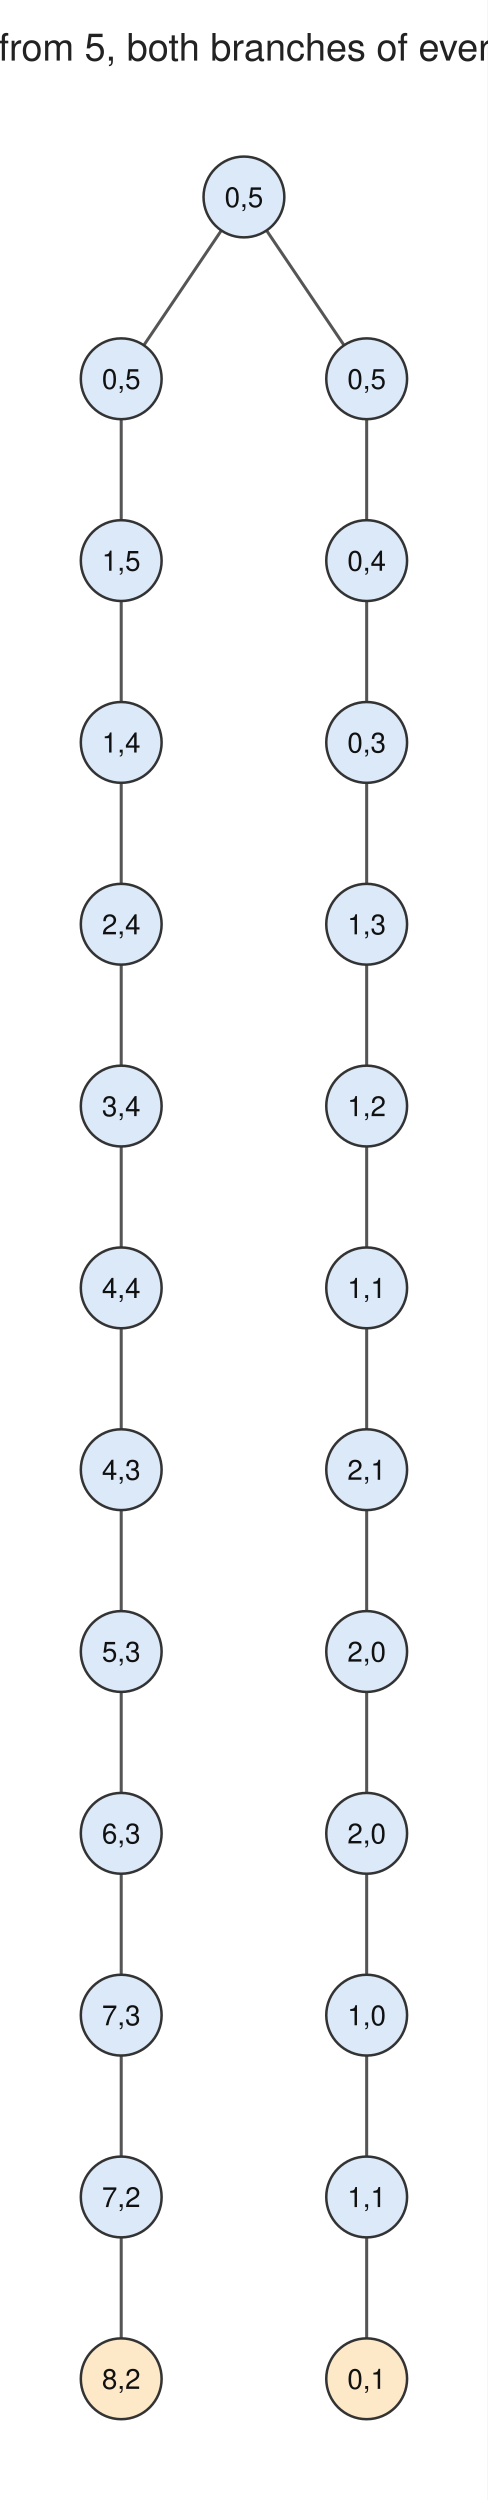
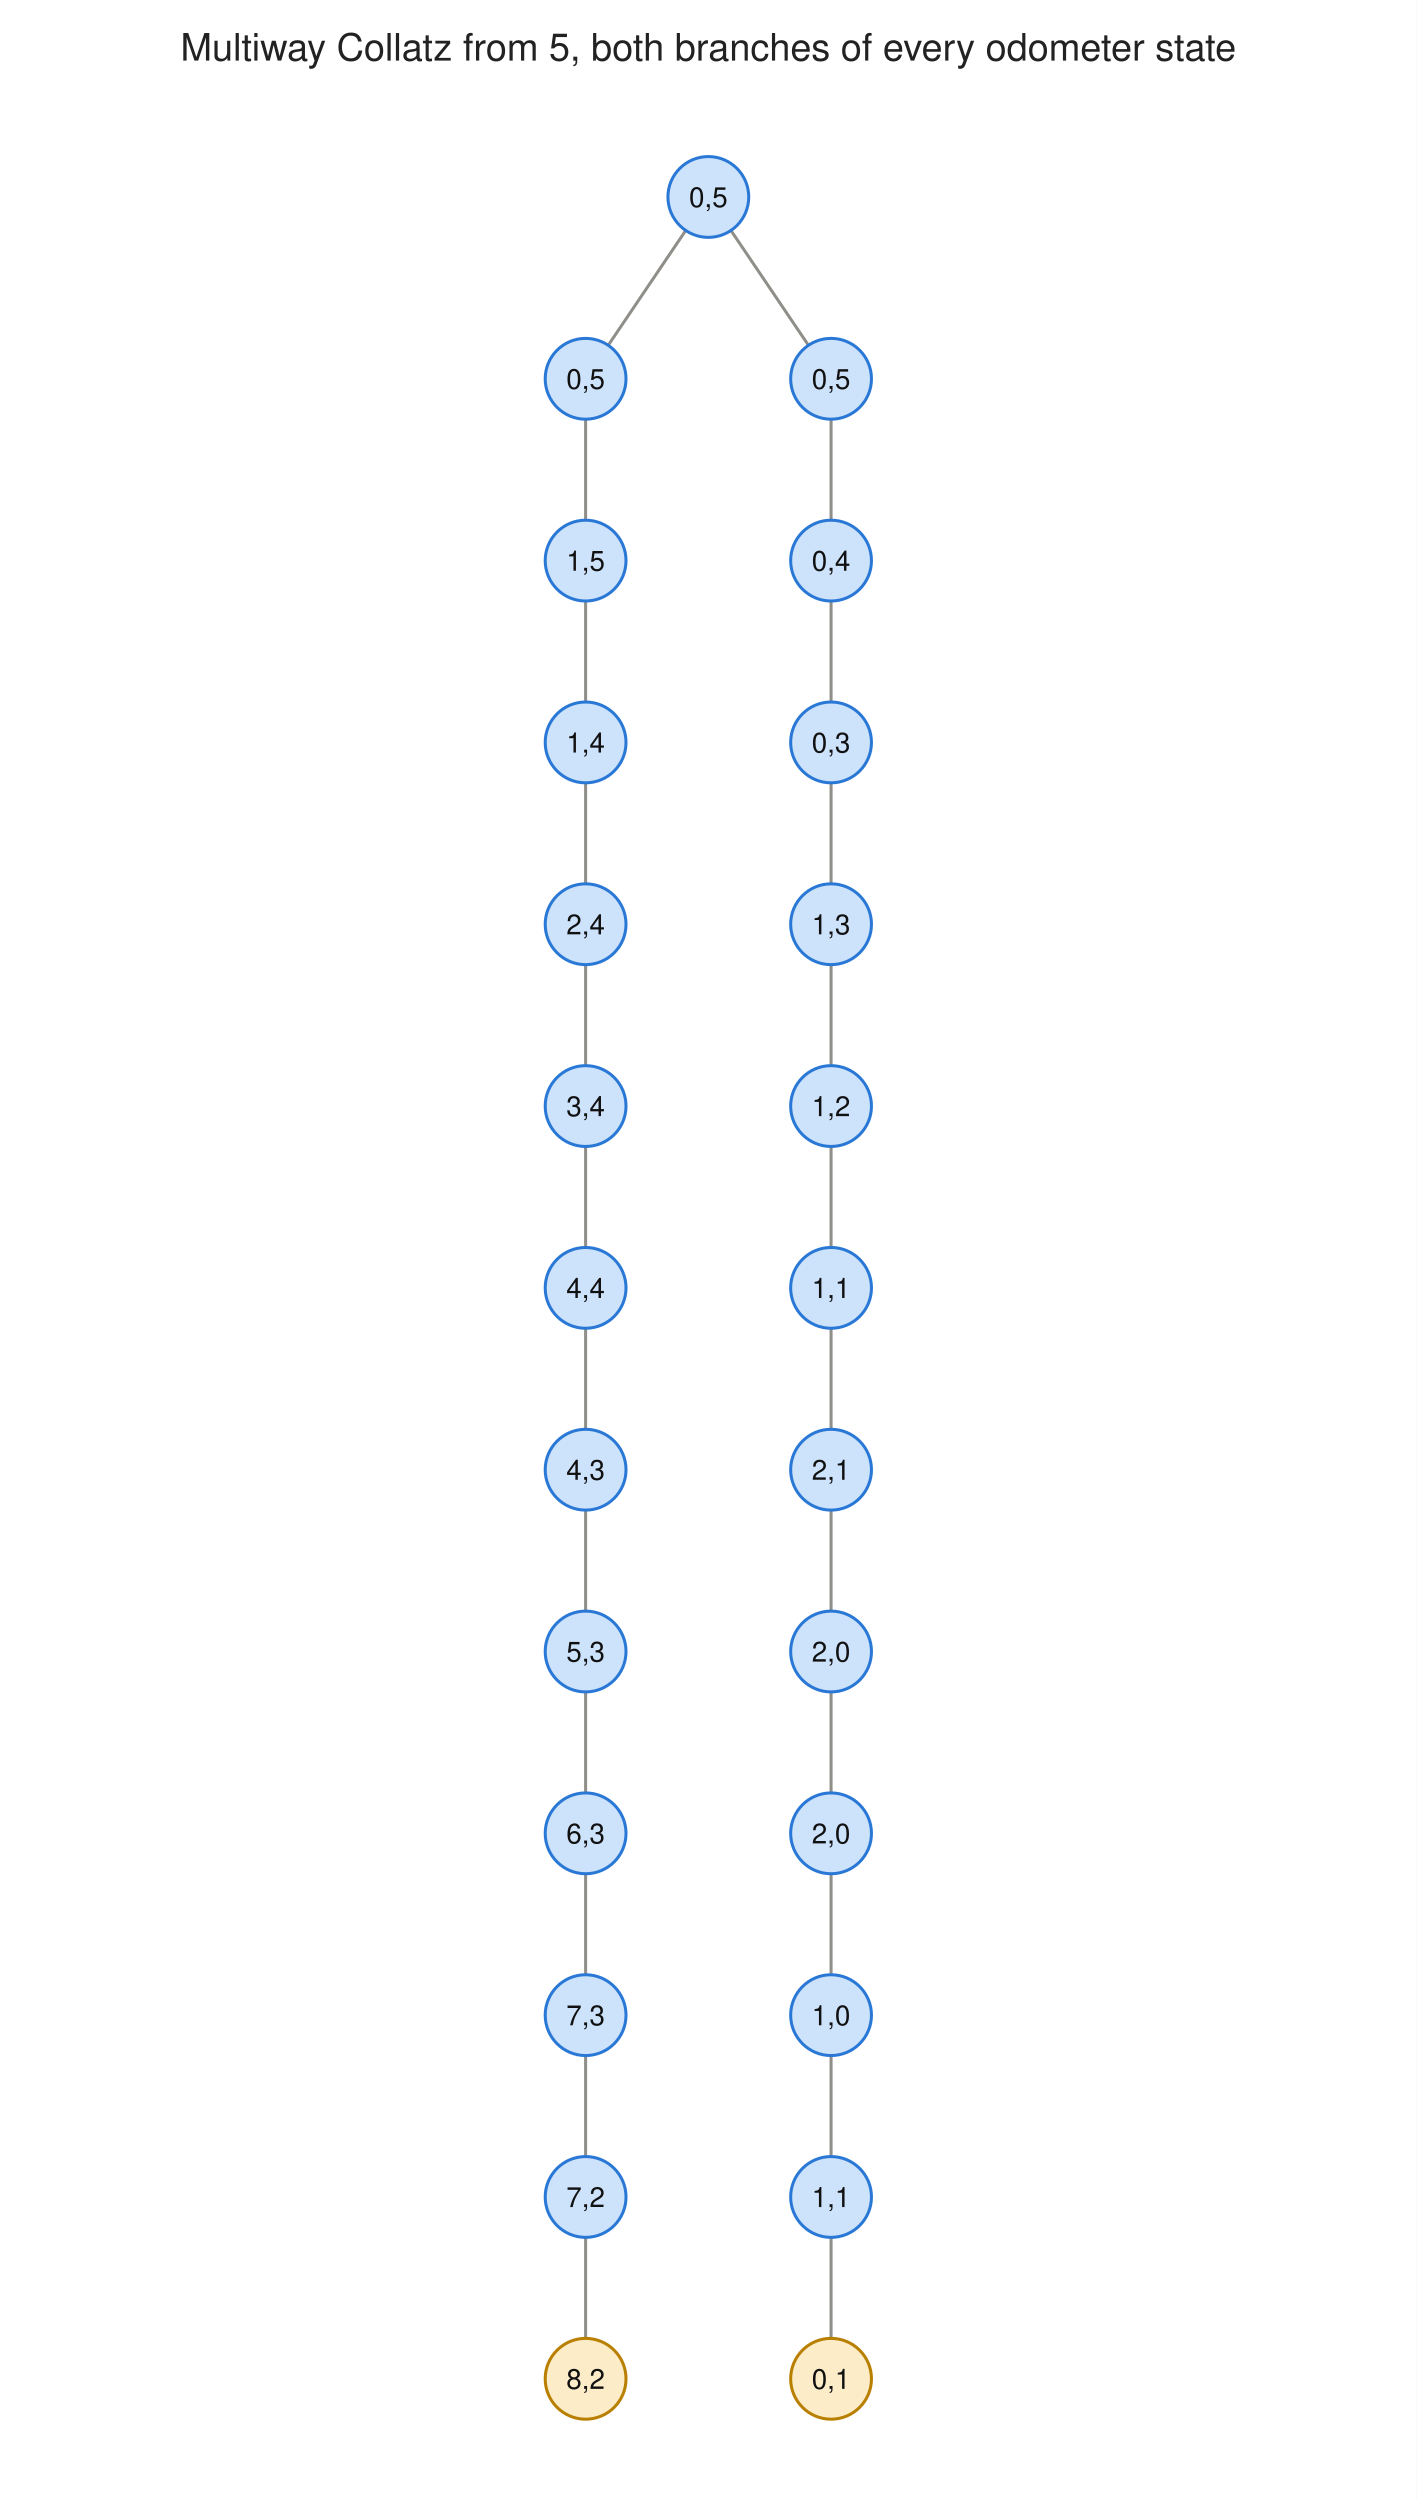
- <svg xmlns="http://www.w3.org/2000/svg" width="193" height="990" viewBox="0 0 193 990" font-family="Helvetica, Arial, sans-serif">
+ <svg xmlns="http://www.w3.org/2000/svg" width="561" height="990" viewBox="0 0 561 990" font-family="Helvetica, Arial, sans-serif">
  <defs>
    <marker id="arrow" viewBox="0 0 10 10" refX="9" refY="5" markerWidth="7" markerHeight="7" orient="auto-start-reverse">
-       <path d="M 0 0 L 10 5 L 0 10 z" fill="#555" />
+       <path d="M 0 0 L 10 5 L 0 10 z" fill="#8f8e88" />
    </marker>
  </defs>
-   <rect width="193" height="990" fill="white" />
-   <text x="96.6" y="24" text-anchor="middle" font-size="15" fill="#222">Multiway Collatz from 5, both branches of every odometer state</text>
-   <line x1="96.6" y1="78.0" x2="48.0" y2="150.0" stroke="#555" stroke-width="1.2" marker-end="url(#arrow)" />
-   <line x1="96.6" y1="78.0" x2="145.2" y2="150.0" stroke="#555" stroke-width="1.2" marker-end="url(#arrow)" />
-   <line x1="48.0" y1="150.0" x2="48.0" y2="222.0" stroke="#555" stroke-width="1.2" marker-end="url(#arrow)" />
-   <line x1="145.2" y1="150.0" x2="145.2" y2="222.0" stroke="#555" stroke-width="1.2" marker-end="url(#arrow)" />
-   <line x1="48.0" y1="222.0" x2="48.0" y2="294.0" stroke="#555" stroke-width="1.2" marker-end="url(#arrow)" />
-   <line x1="145.2" y1="222.0" x2="145.2" y2="294.0" stroke="#555" stroke-width="1.2" marker-end="url(#arrow)" />
-   <line x1="48.0" y1="294.0" x2="48.0" y2="366.0" stroke="#555" stroke-width="1.2" marker-end="url(#arrow)" />
-   <line x1="145.2" y1="294.0" x2="145.2" y2="366.0" stroke="#555" stroke-width="1.2" marker-end="url(#arrow)" />
-   <line x1="48.0" y1="366.0" x2="48.0" y2="438.0" stroke="#555" stroke-width="1.2" marker-end="url(#arrow)" />
-   <line x1="145.2" y1="366.0" x2="145.2" y2="438.0" stroke="#555" stroke-width="1.2" marker-end="url(#arrow)" />
-   <line x1="48.0" y1="438.0" x2="48.0" y2="510.0" stroke="#555" stroke-width="1.2" marker-end="url(#arrow)" />
-   <line x1="145.2" y1="438.0" x2="145.2" y2="510.0" stroke="#555" stroke-width="1.2" marker-end="url(#arrow)" />
-   <line x1="48.0" y1="510.0" x2="48.0" y2="582.0" stroke="#555" stroke-width="1.2" marker-end="url(#arrow)" />
-   <line x1="145.2" y1="510.0" x2="145.2" y2="582.0" stroke="#555" stroke-width="1.2" marker-end="url(#arrow)" />
-   <line x1="48.0" y1="582.0" x2="48.0" y2="654.0" stroke="#555" stroke-width="1.2" marker-end="url(#arrow)" />
-   <line x1="145.2" y1="582.0" x2="145.2" y2="654.0" stroke="#555" stroke-width="1.2" marker-end="url(#arrow)" />
-   <line x1="48.0" y1="654.0" x2="48.0" y2="726.0" stroke="#555" stroke-width="1.2" marker-end="url(#arrow)" />
-   <line x1="145.2" y1="654.0" x2="145.2" y2="726.0" stroke="#555" stroke-width="1.2" marker-end="url(#arrow)" />
-   <line x1="48.0" y1="726.0" x2="48.0" y2="798.0" stroke="#555" stroke-width="1.2" marker-end="url(#arrow)" />
-   <line x1="145.2" y1="726.0" x2="145.2" y2="798.0" stroke="#555" stroke-width="1.2" marker-end="url(#arrow)" />
-   <line x1="48.0" y1="798.0" x2="48.0" y2="870.0" stroke="#555" stroke-width="1.2" marker-end="url(#arrow)" />
-   <line x1="145.2" y1="798.0" x2="145.2" y2="870.0" stroke="#555" stroke-width="1.2" marker-end="url(#arrow)" />
-   <line x1="48.0" y1="870.0" x2="48.0" y2="942.0" stroke="#555" stroke-width="1.2" marker-end="url(#arrow)" />
-   <line x1="145.2" y1="870.0" x2="145.2" y2="942.0" stroke="#555" stroke-width="1.2" marker-end="url(#arrow)" />
-   <circle cx="96.6" cy="78.0" r="16" fill="#dbe9f8" stroke="#333" stroke-width="1" />
-   <text x="96.6" y="82.0" text-anchor="middle" font-size="11" fill="#111">0,5</text>
-   <circle cx="48.0" cy="150.0" r="16" fill="#dbe9f8" stroke="#333" stroke-width="1" />
-   <text x="48.0" y="154.0" text-anchor="middle" font-size="11" fill="#111">0,5</text>
-   <circle cx="145.2" cy="150.0" r="16" fill="#dbe9f8" stroke="#333" stroke-width="1" />
-   <text x="145.2" y="154.0" text-anchor="middle" font-size="11" fill="#111">0,5</text>
-   <circle cx="48.0" cy="222.0" r="16" fill="#dbe9f8" stroke="#333" stroke-width="1" />
-   <text x="48.0" y="226.0" text-anchor="middle" font-size="11" fill="#111">1,5</text>
-   <circle cx="145.2" cy="222.0" r="16" fill="#dbe9f8" stroke="#333" stroke-width="1" />
-   <text x="145.2" y="226.0" text-anchor="middle" font-size="11" fill="#111">0,4</text>
-   <circle cx="48.0" cy="294.0" r="16" fill="#dbe9f8" stroke="#333" stroke-width="1" />
-   <text x="48.0" y="298.0" text-anchor="middle" font-size="11" fill="#111">1,4</text>
-   <circle cx="145.2" cy="294.0" r="16" fill="#dbe9f8" stroke="#333" stroke-width="1" />
-   <text x="145.2" y="298.0" text-anchor="middle" font-size="11" fill="#111">0,3</text>
-   <circle cx="48.0" cy="366.0" r="16" fill="#dbe9f8" stroke="#333" stroke-width="1" />
-   <text x="48.0" y="370.0" text-anchor="middle" font-size="11" fill="#111">2,4</text>
-   <circle cx="145.2" cy="366.0" r="16" fill="#dbe9f8" stroke="#333" stroke-width="1" />
-   <text x="145.2" y="370.0" text-anchor="middle" font-size="11" fill="#111">1,3</text>
-   <circle cx="48.0" cy="438.0" r="16" fill="#dbe9f8" stroke="#333" stroke-width="1" />
-   <text x="48.0" y="442.0" text-anchor="middle" font-size="11" fill="#111">3,4</text>
-   <circle cx="145.2" cy="438.0" r="16" fill="#dbe9f8" stroke="#333" stroke-width="1" />
-   <text x="145.2" y="442.0" text-anchor="middle" font-size="11" fill="#111">1,2</text>
-   <circle cx="48.0" cy="510.0" r="16" fill="#dbe9f8" stroke="#333" stroke-width="1" />
-   <text x="48.0" y="514.0" text-anchor="middle" font-size="11" fill="#111">4,4</text>
-   <circle cx="145.2" cy="510.0" r="16" fill="#dbe9f8" stroke="#333" stroke-width="1" />
-   <text x="145.2" y="514.0" text-anchor="middle" font-size="11" fill="#111">1,1</text>
-   <circle cx="48.0" cy="582.0" r="16" fill="#dbe9f8" stroke="#333" stroke-width="1" />
-   <text x="48.0" y="586.0" text-anchor="middle" font-size="11" fill="#111">4,3</text>
-   <circle cx="145.2" cy="582.0" r="16" fill="#dbe9f8" stroke="#333" stroke-width="1" />
-   <text x="145.2" y="586.0" text-anchor="middle" font-size="11" fill="#111">2,1</text>
-   <circle cx="48.0" cy="654.0" r="16" fill="#dbe9f8" stroke="#333" stroke-width="1" />
-   <text x="48.0" y="658.0" text-anchor="middle" font-size="11" fill="#111">5,3</text>
-   <circle cx="145.2" cy="654.0" r="16" fill="#dbe9f8" stroke="#333" stroke-width="1" />
-   <text x="145.2" y="658.0" text-anchor="middle" font-size="11" fill="#111">2,0</text>
-   <circle cx="48.0" cy="726.0" r="16" fill="#dbe9f8" stroke="#333" stroke-width="1" />
-   <text x="48.0" y="730.0" text-anchor="middle" font-size="11" fill="#111">6,3</text>
-   <circle cx="145.2" cy="726.0" r="16" fill="#dbe9f8" stroke="#333" stroke-width="1" />
-   <text x="145.2" y="730.0" text-anchor="middle" font-size="11" fill="#111">2,0</text>
-   <circle cx="48.0" cy="798.0" r="16" fill="#dbe9f8" stroke="#333" stroke-width="1" />
-   <text x="48.0" y="802.0" text-anchor="middle" font-size="11" fill="#111">7,3</text>
-   <circle cx="145.2" cy="798.0" r="16" fill="#dbe9f8" stroke="#333" stroke-width="1" />
-   <text x="145.2" y="802.0" text-anchor="middle" font-size="11" fill="#111">1,0</text>
-   <circle cx="48.0" cy="870.0" r="16" fill="#dbe9f8" stroke="#333" stroke-width="1" />
-   <text x="48.0" y="874.0" text-anchor="middle" font-size="11" fill="#111">7,2</text>
-   <circle cx="145.2" cy="870.0" r="16" fill="#dbe9f8" stroke="#333" stroke-width="1" />
-   <text x="145.2" y="874.0" text-anchor="middle" font-size="11" fill="#111">1,1</text>
-   <circle cx="48.0" cy="942.0" r="16" fill="#fde9c8" stroke="#333" stroke-width="1" />
-   <text x="48.0" y="946.0" text-anchor="middle" font-size="11" fill="#111">8,2</text>
-   <circle cx="145.2" cy="942.0" r="16" fill="#fde9c8" stroke="#333" stroke-width="1" />
-   <text x="145.2" y="946.0" text-anchor="middle" font-size="11" fill="#111">0,1</text>
+   <rect width="561" height="990" fill="white" />
+   <text x="280.5" y="24" text-anchor="middle" font-size="15" fill="#222">Multiway Collatz from 5, both branches of every odometer state</text>
+   <line x1="280.5" y1="78.0" x2="231.9" y2="150.0" stroke="#8f8e88" stroke-width="1.2" marker-end="url(#arrow)" />
+   <line x1="280.5" y1="78.0" x2="329.1" y2="150.0" stroke="#8f8e88" stroke-width="1.2" marker-end="url(#arrow)" />
+   <line x1="231.9" y1="150.0" x2="231.9" y2="222.0" stroke="#8f8e88" stroke-width="1.2" marker-end="url(#arrow)" />
+   <line x1="329.1" y1="150.0" x2="329.1" y2="222.0" stroke="#8f8e88" stroke-width="1.2" marker-end="url(#arrow)" />
+   <line x1="231.9" y1="222.0" x2="231.9" y2="294.0" stroke="#8f8e88" stroke-width="1.2" marker-end="url(#arrow)" />
+   <line x1="329.1" y1="222.0" x2="329.1" y2="294.0" stroke="#8f8e88" stroke-width="1.2" marker-end="url(#arrow)" />
+   <line x1="231.9" y1="294.0" x2="231.9" y2="366.0" stroke="#8f8e88" stroke-width="1.2" marker-end="url(#arrow)" />
+   <line x1="329.1" y1="294.0" x2="329.1" y2="366.0" stroke="#8f8e88" stroke-width="1.2" marker-end="url(#arrow)" />
+   <line x1="231.9" y1="366.0" x2="231.9" y2="438.0" stroke="#8f8e88" stroke-width="1.2" marker-end="url(#arrow)" />
+   <line x1="329.1" y1="366.0" x2="329.1" y2="438.0" stroke="#8f8e88" stroke-width="1.2" marker-end="url(#arrow)" />
+   <line x1="231.9" y1="438.0" x2="231.9" y2="510.0" stroke="#8f8e88" stroke-width="1.2" marker-end="url(#arrow)" />
+   <line x1="329.1" y1="438.0" x2="329.1" y2="510.0" stroke="#8f8e88" stroke-width="1.2" marker-end="url(#arrow)" />
+   <line x1="231.9" y1="510.0" x2="231.9" y2="582.0" stroke="#8f8e88" stroke-width="1.2" marker-end="url(#arrow)" />
+   <line x1="329.1" y1="510.0" x2="329.1" y2="582.0" stroke="#8f8e88" stroke-width="1.2" marker-end="url(#arrow)" />
+   <line x1="231.9" y1="582.0" x2="231.9" y2="654.0" stroke="#8f8e88" stroke-width="1.2" marker-end="url(#arrow)" />
+   <line x1="329.1" y1="582.0" x2="329.1" y2="654.0" stroke="#8f8e88" stroke-width="1.2" marker-end="url(#arrow)" />
+   <line x1="231.9" y1="654.0" x2="231.9" y2="726.0" stroke="#8f8e88" stroke-width="1.2" marker-end="url(#arrow)" />
+   <line x1="329.1" y1="654.0" x2="329.1" y2="726.0" stroke="#8f8e88" stroke-width="1.2" marker-end="url(#arrow)" />
+   <line x1="231.9" y1="726.0" x2="231.9" y2="798.0" stroke="#8f8e88" stroke-width="1.2" marker-end="url(#arrow)" />
+   <line x1="329.1" y1="726.0" x2="329.1" y2="798.0" stroke="#8f8e88" stroke-width="1.2" marker-end="url(#arrow)" />
+   <line x1="231.9" y1="798.0" x2="231.9" y2="870.0" stroke="#8f8e88" stroke-width="1.2" marker-end="url(#arrow)" />
+   <line x1="329.1" y1="798.0" x2="329.1" y2="870.0" stroke="#8f8e88" stroke-width="1.2" marker-end="url(#arrow)" />
+   <line x1="231.9" y1="870.0" x2="231.9" y2="942.0" stroke="#8f8e88" stroke-width="1.2" marker-end="url(#arrow)" />
+   <line x1="329.1" y1="870.0" x2="329.1" y2="942.0" stroke="#8f8e88" stroke-width="1.2" marker-end="url(#arrow)" />
+   <circle cx="280.5" cy="78.0" r="16" fill="#cde2fb" stroke="#2a78d6" stroke-width="1.2" />
+   <text x="280.5" y="82.0" text-anchor="middle" font-size="11" fill="#111">0,5</text>
+   <circle cx="231.9" cy="150.0" r="16" fill="#cde2fb" stroke="#2a78d6" stroke-width="1.2" />
+   <text x="231.9" y="154.0" text-anchor="middle" font-size="11" fill="#111">0,5</text>
+   <circle cx="329.1" cy="150.0" r="16" fill="#cde2fb" stroke="#2a78d6" stroke-width="1.2" />
+   <text x="329.1" y="154.0" text-anchor="middle" font-size="11" fill="#111">0,5</text>
+   <circle cx="231.9" cy="222.0" r="16" fill="#cde2fb" stroke="#2a78d6" stroke-width="1.2" />
+   <text x="231.9" y="226.0" text-anchor="middle" font-size="11" fill="#111">1,5</text>
+   <circle cx="329.1" cy="222.0" r="16" fill="#cde2fb" stroke="#2a78d6" stroke-width="1.2" />
+   <text x="329.1" y="226.0" text-anchor="middle" font-size="11" fill="#111">0,4</text>
+   <circle cx="231.9" cy="294.0" r="16" fill="#cde2fb" stroke="#2a78d6" stroke-width="1.2" />
+   <text x="231.9" y="298.0" text-anchor="middle" font-size="11" fill="#111">1,4</text>
+   <circle cx="329.1" cy="294.0" r="16" fill="#cde2fb" stroke="#2a78d6" stroke-width="1.2" />
+   <text x="329.1" y="298.0" text-anchor="middle" font-size="11" fill="#111">0,3</text>
+   <circle cx="231.9" cy="366.0" r="16" fill="#cde2fb" stroke="#2a78d6" stroke-width="1.2" />
+   <text x="231.9" y="370.0" text-anchor="middle" font-size="11" fill="#111">2,4</text>
+   <circle cx="329.1" cy="366.0" r="16" fill="#cde2fb" stroke="#2a78d6" stroke-width="1.2" />
+   <text x="329.1" y="370.0" text-anchor="middle" font-size="11" fill="#111">1,3</text>
+   <circle cx="231.9" cy="438.0" r="16" fill="#cde2fb" stroke="#2a78d6" stroke-width="1.2" />
+   <text x="231.9" y="442.0" text-anchor="middle" font-size="11" fill="#111">3,4</text>
+   <circle cx="329.1" cy="438.0" r="16" fill="#cde2fb" stroke="#2a78d6" stroke-width="1.2" />
+   <text x="329.1" y="442.0" text-anchor="middle" font-size="11" fill="#111">1,2</text>
+   <circle cx="231.9" cy="510.0" r="16" fill="#cde2fb" stroke="#2a78d6" stroke-width="1.2" />
+   <text x="231.9" y="514.0" text-anchor="middle" font-size="11" fill="#111">4,4</text>
+   <circle cx="329.1" cy="510.0" r="16" fill="#cde2fb" stroke="#2a78d6" stroke-width="1.2" />
+   <text x="329.1" y="514.0" text-anchor="middle" font-size="11" fill="#111">1,1</text>
+   <circle cx="231.9" cy="582.0" r="16" fill="#cde2fb" stroke="#2a78d6" stroke-width="1.2" />
+   <text x="231.9" y="586.0" text-anchor="middle" font-size="11" fill="#111">4,3</text>
+   <circle cx="329.1" cy="582.0" r="16" fill="#cde2fb" stroke="#2a78d6" stroke-width="1.2" />
+   <text x="329.1" y="586.0" text-anchor="middle" font-size="11" fill="#111">2,1</text>
+   <circle cx="231.9" cy="654.0" r="16" fill="#cde2fb" stroke="#2a78d6" stroke-width="1.2" />
+   <text x="231.9" y="658.0" text-anchor="middle" font-size="11" fill="#111">5,3</text>
+   <circle cx="329.1" cy="654.0" r="16" fill="#cde2fb" stroke="#2a78d6" stroke-width="1.2" />
+   <text x="329.1" y="658.0" text-anchor="middle" font-size="11" fill="#111">2,0</text>
+   <circle cx="231.9" cy="726.0" r="16" fill="#cde2fb" stroke="#2a78d6" stroke-width="1.2" />
+   <text x="231.9" y="730.0" text-anchor="middle" font-size="11" fill="#111">6,3</text>
+   <circle cx="329.1" cy="726.0" r="16" fill="#cde2fb" stroke="#2a78d6" stroke-width="1.2" />
+   <text x="329.1" y="730.0" text-anchor="middle" font-size="11" fill="#111">2,0</text>
+   <circle cx="231.9" cy="798.0" r="16" fill="#cde2fb" stroke="#2a78d6" stroke-width="1.2" />
+   <text x="231.9" y="802.0" text-anchor="middle" font-size="11" fill="#111">7,3</text>
+   <circle cx="329.1" cy="798.0" r="16" fill="#cde2fb" stroke="#2a78d6" stroke-width="1.2" />
+   <text x="329.1" y="802.0" text-anchor="middle" font-size="11" fill="#111">1,0</text>
+   <circle cx="231.9" cy="870.0" r="16" fill="#cde2fb" stroke="#2a78d6" stroke-width="1.2" />
+   <text x="231.9" y="874.0" text-anchor="middle" font-size="11" fill="#111">7,2</text>
+   <circle cx="329.1" cy="870.0" r="16" fill="#cde2fb" stroke="#2a78d6" stroke-width="1.2" />
+   <text x="329.1" y="874.0" text-anchor="middle" font-size="11" fill="#111">1,1</text>
+   <circle cx="231.9" cy="942.0" r="16" fill="#fcecc8" stroke="#b97f00" stroke-width="1.2" />
+   <text x="231.9" y="946.0" text-anchor="middle" font-size="11" fill="#111">8,2</text>
+   <circle cx="329.1" cy="942.0" r="16" fill="#fcecc8" stroke="#b97f00" stroke-width="1.2" />
+   <text x="329.1" y="946.0" text-anchor="middle" font-size="11" fill="#111">0,1</text>
</svg>
